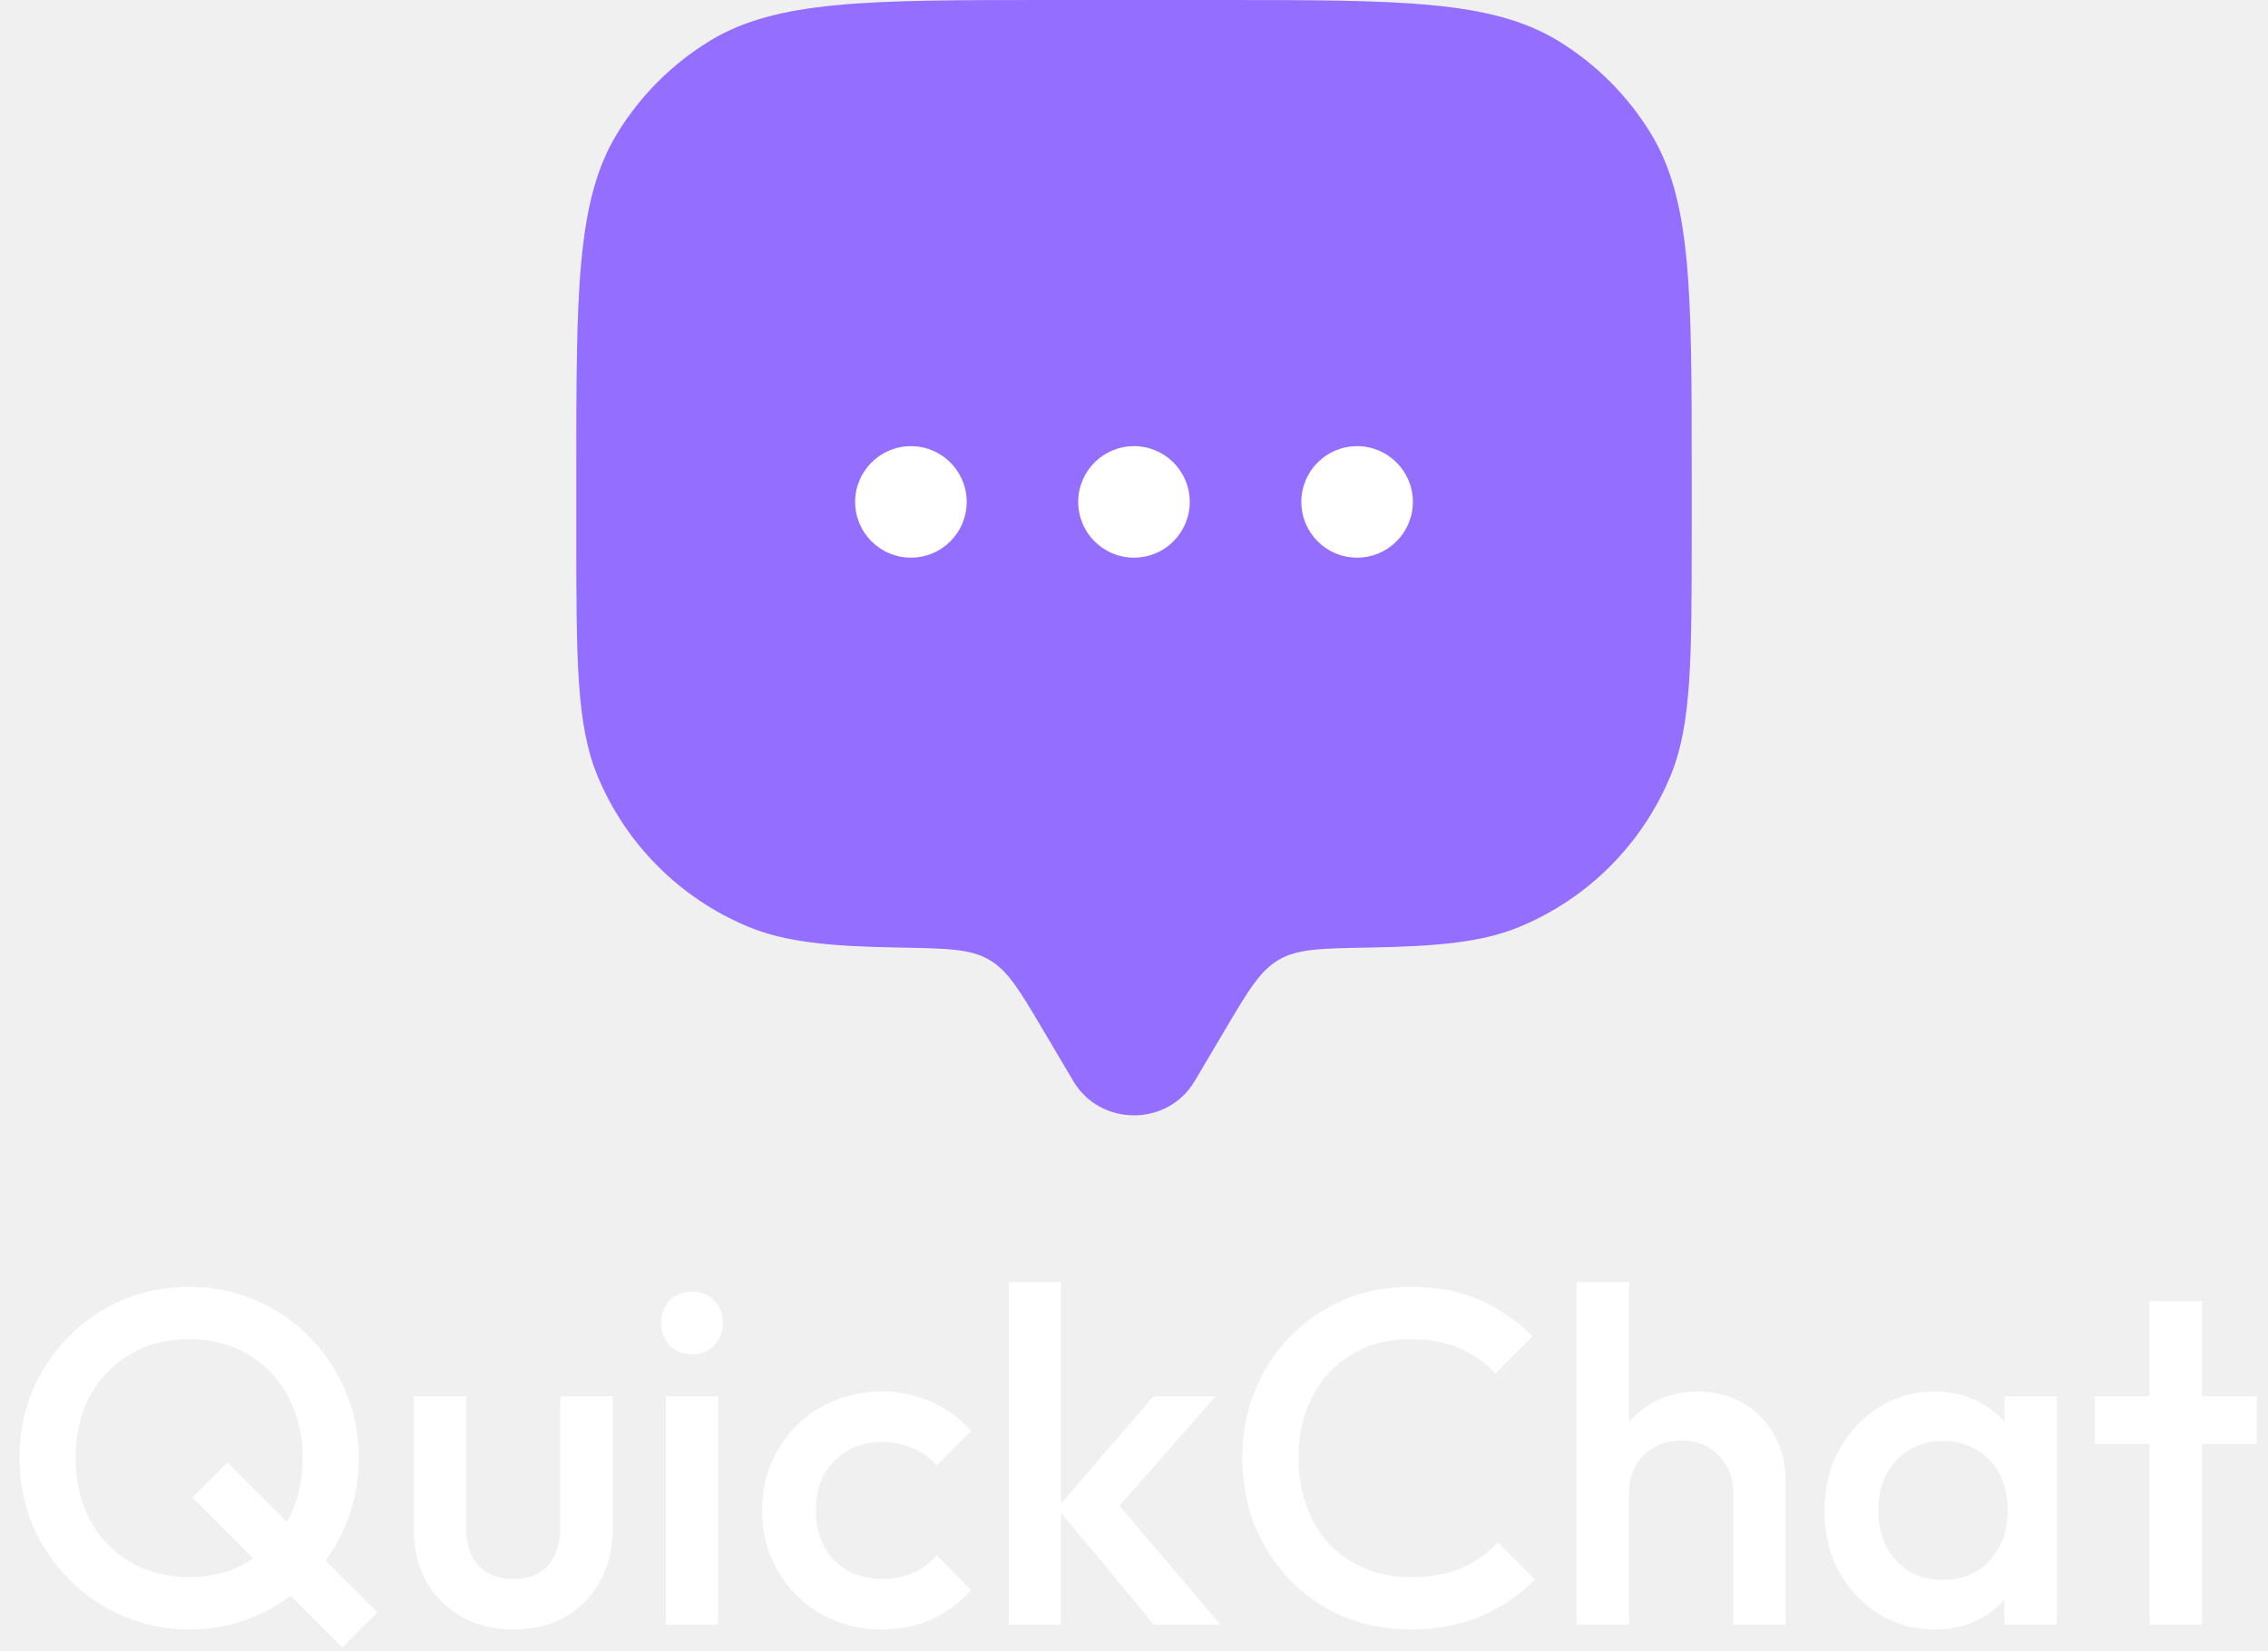
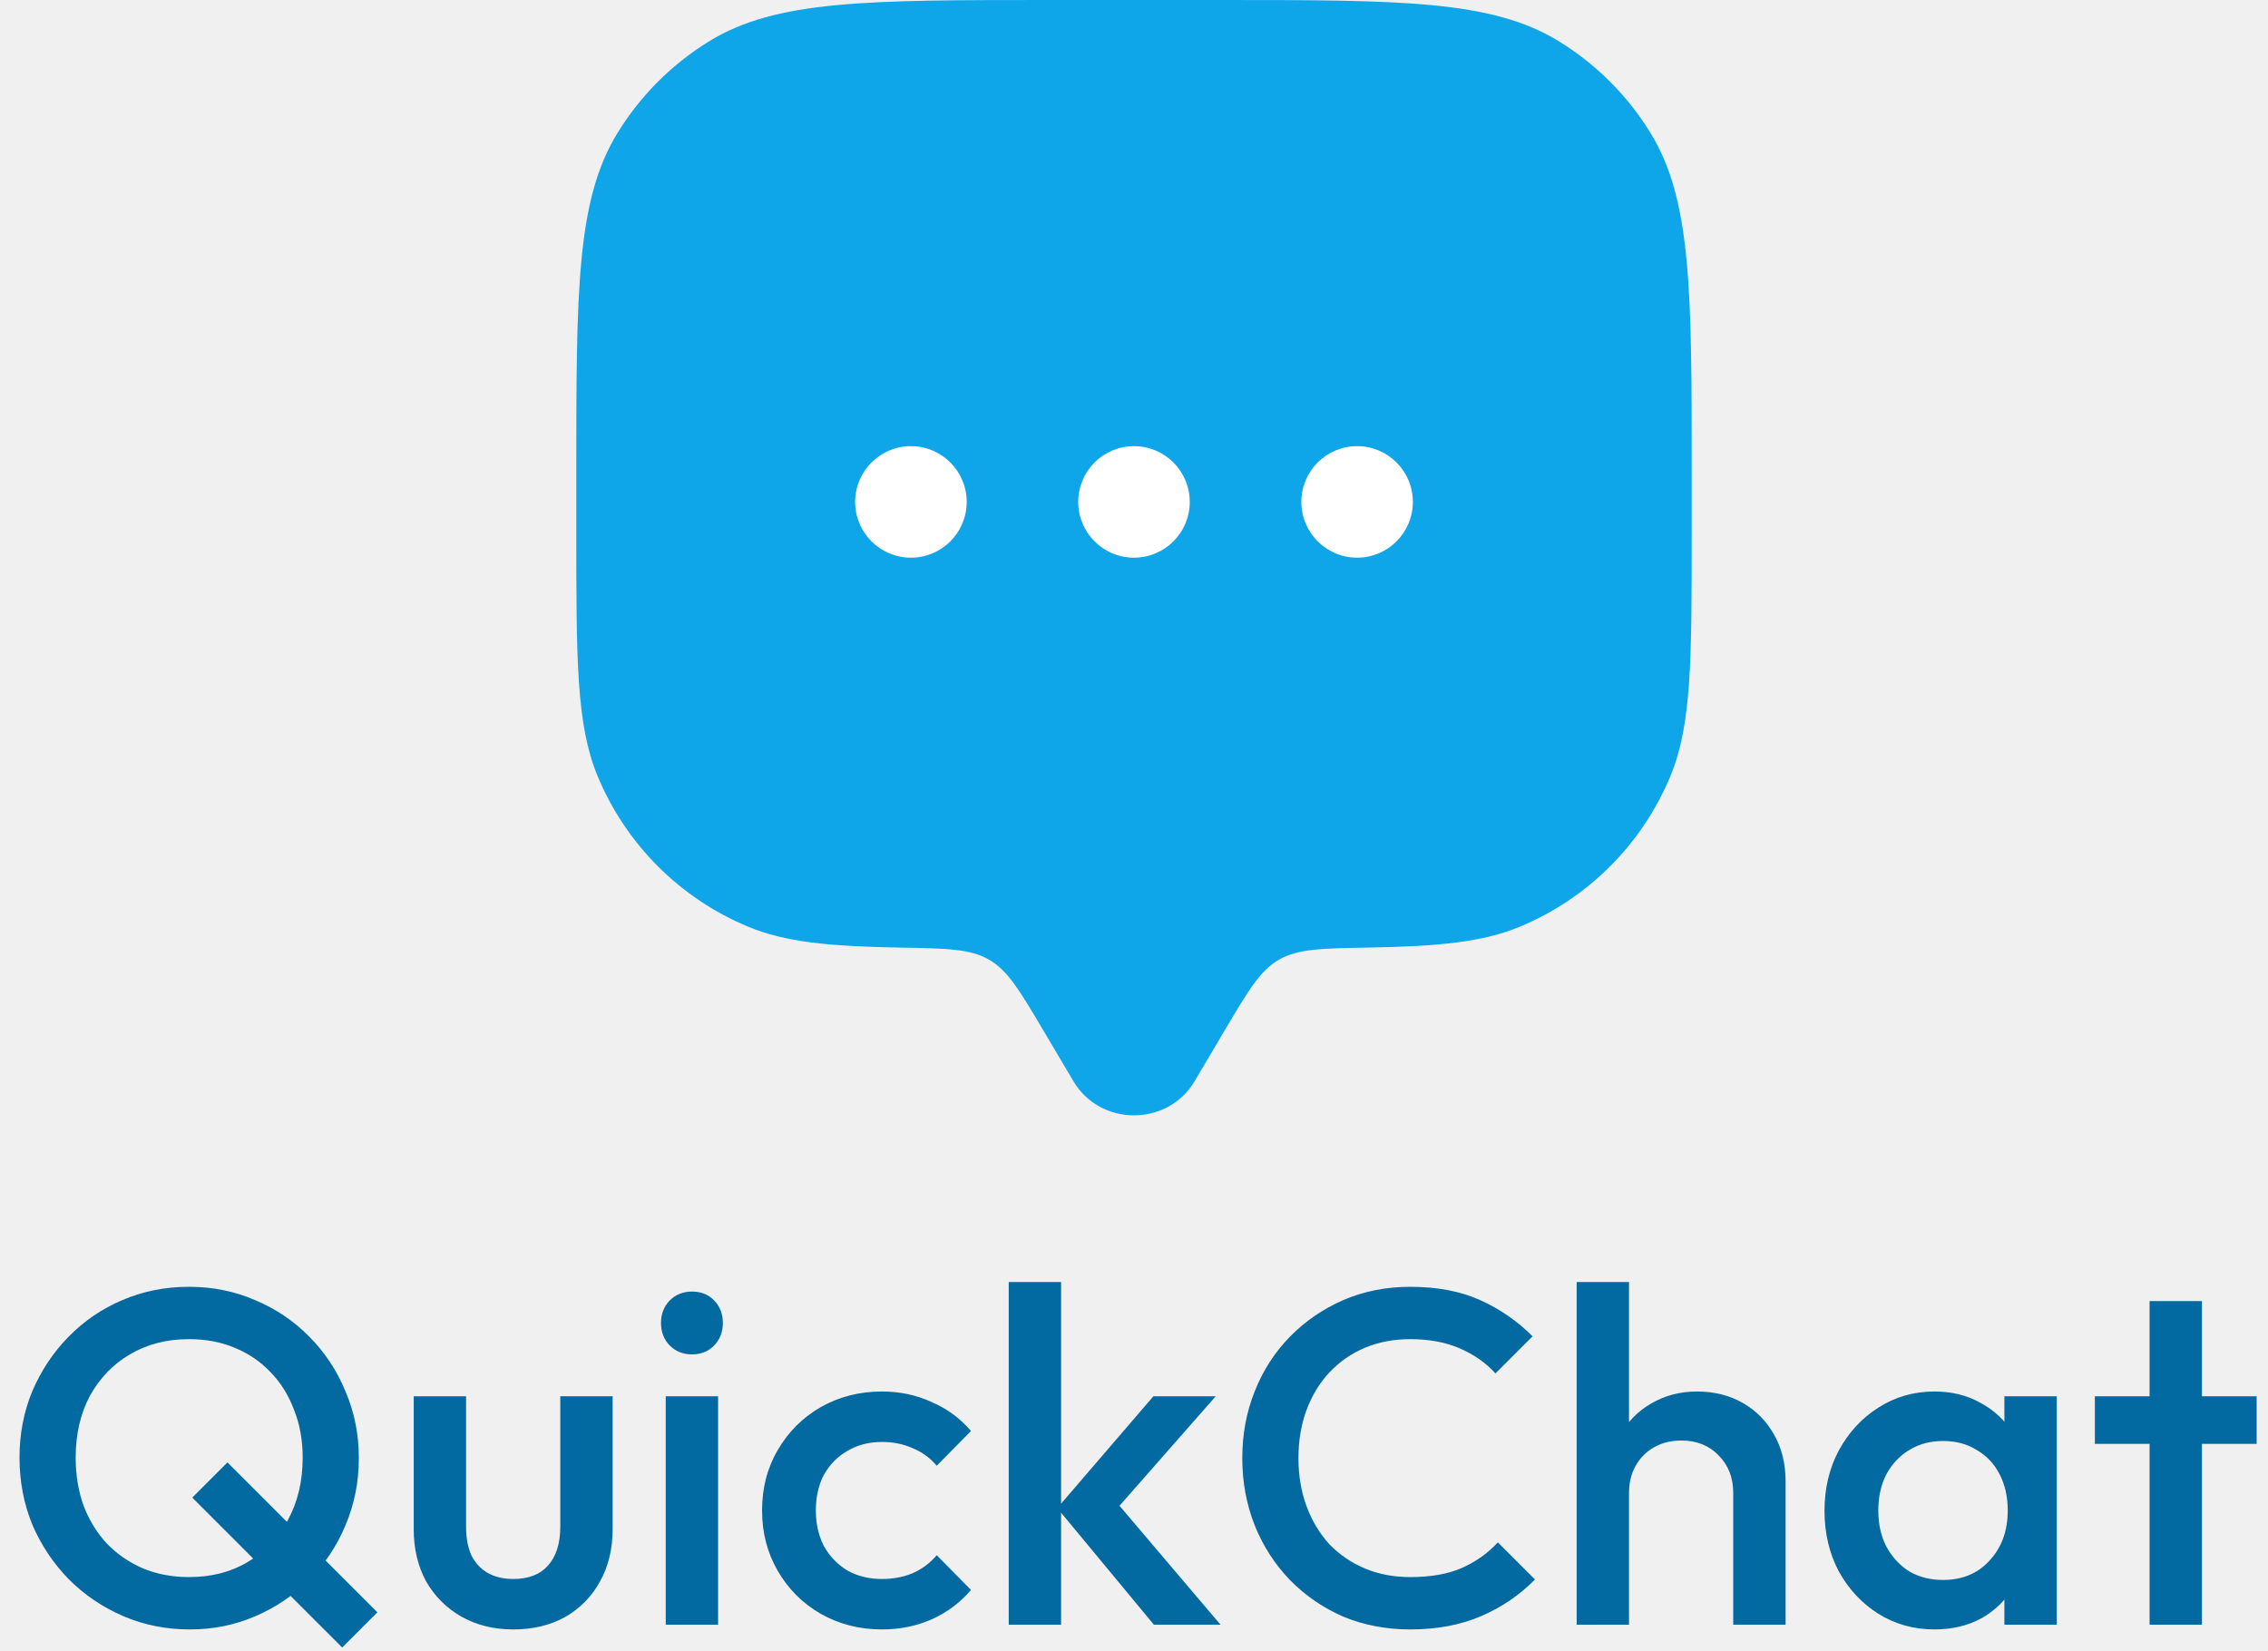
<svg xmlns="http://www.w3.org/2000/svg" width="610" height="444" viewBox="0 0 610 444" fill="none">
-   <path d="M329.433 277.078L321.301 290.817C314.053 303.061 295.948 303.061 288.7 290.817L280.568 277.078C274.261 266.422 271.108 261.096 266.042 258.148C260.977 255.202 254.599 255.092 241.844 254.873C223.014 254.548 211.204 253.394 201.299 249.292C182.922 241.679 168.321 227.08 160.709 208.702C155 194.92 155 177.446 155 142.501V127.5C155 78.399 155 53.848 166.052 35.813C172.236 25.721 180.721 17.236 190.813 11.052C208.848 -8.94073e-07 233.399 0 282.5 0H327.501C376.602 0 401.152 -8.94073e-07 419.188 11.052C429.281 17.236 437.765 25.721 443.949 35.813C455.001 53.848 455.001 78.399 455.001 127.5V142.501C455.001 177.446 455.001 194.92 449.292 208.702C441.68 227.08 427.08 241.679 408.702 249.292C398.797 253.394 386.988 254.548 368.157 254.873C355.401 255.092 349.024 255.202 343.959 258.148C338.893 261.094 335.739 266.422 329.433 277.078Z" fill="#936EFF" />
+   <path d="M329.433 277.078L321.301 290.817C314.053 303.061 295.948 303.061 288.7 290.817L280.568 277.078C274.261 266.422 271.108 261.096 266.042 258.148C260.977 255.202 254.599 255.092 241.844 254.873C223.014 254.548 211.204 253.394 201.299 249.292C182.922 241.679 168.321 227.08 160.709 208.702C155 194.92 155 177.446 155 142.501V127.5C155 78.399 155 53.848 166.052 35.813C172.236 25.721 180.721 17.236 190.813 11.052C208.848 -8.94073e-07 233.399 0 282.5 0H327.501C376.602 0 401.152 -8.94073e-07 419.188 11.052C429.281 17.236 437.765 25.721 443.949 35.813C455.001 53.848 455.001 78.399 455.001 127.5V142.501C455.001 177.446 455.001 194.92 449.292 208.702C441.68 227.08 427.08 241.679 408.702 249.292C398.797 253.394 386.988 254.548 368.157 254.873C355.401 255.092 349.024 255.202 343.959 258.148C338.893 261.094 335.739 266.422 329.433 277.078Z" fill="#0EA5E9" />
  <path d="M380.004 135.002C380.004 143.287 373.288 150.002 365.004 150.002C356.719 150.002 350.004 143.287 350.004 135.002C350.004 126.717 356.719 120.002 365.004 120.002C373.288 120.002 380.004 126.717 380.004 135.002Z" fill="white" />
  <path d="M319.996 135.002C319.996 143.287 313.281 150.002 304.996 150.002C296.712 150.002 289.996 143.287 289.996 135.002C289.996 126.717 296.712 120.002 304.996 120.002C313.281 120.002 319.996 126.717 319.996 135.002Z" fill="white" />
  <path d="M260 135.002C260 143.287 253.284 150.002 245 150.002C236.716 150.002 230 143.287 230 135.002C230 126.717 236.716 120.002 245 120.002C253.284 120.002 260 126.717 260 135.002Z" fill="white" />
-   <path d="M51.072 438.28C44.672 438.28 38.699 437.085 33.152 434.696C27.605 432.307 22.741 429.021 18.56 424.84C14.379 420.573 11.093 415.667 8.704 410.12C6.4 404.488 5.248 398.472 5.248 392.072C5.248 385.672 6.4 379.699 8.704 374.152C11.093 368.605 14.336 363.741 18.432 359.56C22.613 355.293 27.435 352.008 32.896 349.704C38.443 347.315 44.416 346.12 50.816 346.12C57.216 346.12 63.147 347.315 68.608 349.704C74.155 352.008 79.019 355.293 83.2 359.56C87.381 363.741 90.624 368.648 92.928 374.28C95.317 379.827 96.512 385.8 96.512 392.2C96.512 398.6 95.317 404.616 92.928 410.248C90.624 415.795 87.381 420.659 83.2 424.84C79.104 429.021 74.283 432.307 68.736 434.696C63.275 437.085 57.387 438.28 51.072 438.28ZM92.032 443.144L51.712 402.824L61.184 393.352L101.504 433.672L92.032 443.144ZM50.816 424.2C56.875 424.2 62.165 422.835 66.688 420.104C71.296 417.373 74.88 413.619 77.44 408.84C80.085 403.976 81.408 398.387 81.408 392.072C81.408 387.379 80.64 383.112 79.104 379.272C77.653 375.347 75.563 371.976 72.832 369.16C70.101 366.259 66.859 364.04 63.104 362.504C59.435 360.968 55.339 360.2 50.816 360.2C44.843 360.2 39.552 361.565 34.944 364.296C30.421 366.941 26.837 370.653 24.192 375.432C21.632 380.211 20.352 385.757 20.352 392.072C20.352 396.765 21.077 401.117 22.528 405.128C24.064 409.053 26.155 412.424 28.8 415.24C31.531 418.056 34.773 420.275 38.528 421.896C42.283 423.432 46.379 424.2 50.816 424.2ZM138.024 438.28C132.819 438.28 128.168 437.128 124.072 434.824C120.061 432.52 116.904 429.363 114.6 425.352C112.381 421.256 111.272 416.563 111.272 411.272V375.56H125.352V410.632C125.352 413.619 125.821 416.179 126.76 418.312C127.784 420.36 129.235 421.939 131.112 423.048C133.075 424.157 135.379 424.712 138.024 424.712C142.12 424.712 145.235 423.517 147.368 421.128C149.587 418.653 150.696 415.155 150.696 410.632V375.56H164.776V411.272C164.776 416.648 163.624 421.384 161.32 425.48C159.101 429.491 155.987 432.648 151.976 434.952C147.965 437.171 143.315 438.28 138.024 438.28ZM179.061 437V375.56H193.141V437H179.061ZM186.101 364.296C183.712 364.296 181.706 363.485 180.085 361.864C178.549 360.243 177.781 358.237 177.781 355.848C177.781 353.459 178.549 351.453 180.085 349.832C181.706 348.211 183.712 347.4 186.101 347.4C188.576 347.4 190.581 348.211 192.117 349.832C193.653 351.453 194.421 353.459 194.421 355.848C194.421 358.237 193.653 360.243 192.117 361.864C190.581 363.485 188.576 364.296 186.101 364.296ZM237.221 438.28C231.162 438.28 225.658 436.872 220.709 434.056C215.845 431.24 212.005 427.4 209.189 422.536C206.373 417.672 204.965 412.253 204.965 406.28C204.965 400.221 206.373 394.803 209.189 390.024C212.005 385.16 215.845 381.32 220.709 378.504C225.658 375.688 231.162 374.28 237.221 374.28C242 374.28 246.437 375.219 250.533 377.096C254.714 378.888 258.256 381.491 261.157 384.904L251.941 394.248C250.149 392.115 247.973 390.536 245.413 389.512C242.938 388.403 240.208 387.848 237.221 387.848C233.722 387.848 230.608 388.659 227.877 390.28C225.232 391.816 223.141 393.949 221.605 396.68C220.154 399.411 219.429 402.611 219.429 406.28C219.429 409.864 220.154 413.064 221.605 415.88C223.141 418.611 225.232 420.787 227.877 422.408C230.608 423.944 233.722 424.712 237.221 424.712C240.208 424.712 242.938 424.2 245.413 423.176C247.973 422.067 250.149 420.445 251.941 418.312L261.157 427.656C258.256 431.069 254.714 433.715 250.533 435.592C246.437 437.384 242 438.28 237.221 438.28ZM310.348 437L284.364 405.64L310.22 375.56H326.988L297.292 409.352L297.932 401.288L328.268 437H310.348ZM271.308 437V344.84H285.388V437H271.308ZM379.307 438.28C372.822 438.28 366.806 437.128 361.259 434.824C355.798 432.435 351.019 429.149 346.923 424.968C342.827 420.701 339.67 415.795 337.451 410.248C335.232 404.616 334.123 398.6 334.123 392.2C334.123 385.8 335.232 379.827 337.451 374.28C339.67 368.648 342.827 363.741 346.923 359.56C351.019 355.379 355.798 352.093 361.259 349.704C366.806 347.315 372.822 346.12 379.307 346.12C386.56 346.12 392.832 347.315 398.123 349.704C403.414 352.093 408.107 355.336 412.203 359.432L402.219 369.416C399.574 366.515 396.331 364.253 392.491 362.632C388.736 361.011 384.342 360.2 379.307 360.2C374.87 360.2 370.816 360.968 367.147 362.504C363.478 364.04 360.278 366.259 357.547 369.16C354.902 371.976 352.854 375.347 351.403 379.272C349.952 383.197 349.227 387.507 349.227 392.2C349.227 396.893 349.952 401.203 351.403 405.128C352.854 409.053 354.902 412.467 357.547 415.368C360.278 418.184 363.478 420.36 367.147 421.896C370.816 423.432 374.87 424.2 379.307 424.2C384.768 424.2 389.376 423.389 393.131 421.768C396.971 420.061 400.214 417.757 402.859 414.856L412.843 424.84C408.747 429.021 403.926 432.307 398.379 434.696C392.832 437.085 386.475 438.28 379.307 438.28ZM466.17 437V401.544C466.17 397.448 464.847 394.077 462.202 391.432C459.642 388.787 456.314 387.464 452.218 387.464C449.487 387.464 447.055 388.061 444.922 389.256C442.789 390.451 441.125 392.115 439.93 394.248C438.735 396.381 438.138 398.813 438.138 401.544L432.634 398.472C432.634 393.779 433.658 389.64 435.706 386.056C437.754 382.387 440.57 379.528 444.154 377.48C447.823 375.347 451.919 374.28 456.442 374.28C461.05 374.28 465.146 375.304 468.73 377.352C472.314 379.4 475.13 382.259 477.178 385.928C479.226 389.512 480.25 393.693 480.25 398.472V437H466.17ZM424.058 437V344.84H438.138V437H424.058ZM520.286 438.28C514.739 438.28 509.705 436.872 505.182 434.056C500.745 431.24 497.203 427.443 494.558 422.664C491.998 417.8 490.718 412.381 490.718 406.408C490.718 400.349 491.998 394.931 494.558 390.152C497.203 385.288 500.745 381.448 505.182 378.632C509.705 375.731 514.739 374.28 520.286 374.28C524.979 374.28 529.118 375.304 532.702 377.352C536.371 379.315 539.273 382.045 541.406 385.544C543.539 389.043 544.606 393.011 544.606 397.448V415.112C544.606 419.549 543.539 423.517 541.406 427.016C539.358 430.515 536.499 433.288 532.83 435.336C529.161 437.299 524.979 438.28 520.286 438.28ZM522.59 424.968C527.795 424.968 531.977 423.219 535.134 419.72C538.377 416.221 539.998 411.741 539.998 406.28C539.998 402.611 539.273 399.368 537.822 396.552C536.371 393.736 534.323 391.56 531.678 390.024C529.118 388.403 526.089 387.592 522.59 387.592C519.177 387.592 516.147 388.403 513.502 390.024C510.942 391.56 508.894 393.736 507.358 396.552C505.907 399.368 505.182 402.611 505.182 406.28C505.182 409.949 505.907 413.192 507.358 416.008C508.894 418.824 510.942 421.043 513.502 422.664C516.147 424.2 519.177 424.968 522.59 424.968ZM539.102 437V420.488L541.534 405.512L539.102 390.664V375.56H553.182V437H539.102ZM578.152 437V349.96H592.232V437H578.152ZM563.432 388.36V375.56H606.952V388.36H563.432Z" fill="white" />
+   <path d="M51.072 438.28C44.672 438.28 38.699 437.085 33.152 434.696C27.605 432.307 22.741 429.021 18.56 424.84C14.379 420.573 11.093 415.667 8.704 410.12C6.4 404.488 5.248 398.472 5.248 392.072C5.248 385.672 6.4 379.699 8.704 374.152C11.093 368.605 14.336 363.741 18.432 359.56C22.613 355.293 27.435 352.008 32.896 349.704C38.443 347.315 44.416 346.12 50.816 346.12C57.216 346.12 63.147 347.315 68.608 349.704C74.155 352.008 79.019 355.293 83.2 359.56C87.381 363.741 90.624 368.648 92.928 374.28C95.317 379.827 96.512 385.8 96.512 392.2C96.512 398.6 95.317 404.616 92.928 410.248C90.624 415.795 87.381 420.659 83.2 424.84C79.104 429.021 74.283 432.307 68.736 434.696C63.275 437.085 57.387 438.28 51.072 438.28ZM92.032 443.144L51.712 402.824L61.184 393.352L101.504 433.672L92.032 443.144ZM50.816 424.2C56.875 424.2 62.165 422.835 66.688 420.104C71.296 417.373 74.88 413.619 77.44 408.84C80.085 403.976 81.408 398.387 81.408 392.072C81.408 387.379 80.64 383.112 79.104 379.272C77.653 375.347 75.563 371.976 72.832 369.16C70.101 366.259 66.859 364.04 63.104 362.504C59.435 360.968 55.339 360.2 50.816 360.2C44.843 360.2 39.552 361.565 34.944 364.296C30.421 366.941 26.837 370.653 24.192 375.432C21.632 380.211 20.352 385.757 20.352 392.072C20.352 396.765 21.077 401.117 22.528 405.128C24.064 409.053 26.155 412.424 28.8 415.24C31.531 418.056 34.773 420.275 38.528 421.896C42.283 423.432 46.379 424.2 50.816 424.2ZM138.024 438.28C132.819 438.28 128.168 437.128 124.072 434.824C120.061 432.52 116.904 429.363 114.6 425.352C112.381 421.256 111.272 416.563 111.272 411.272V375.56H125.352V410.632C125.352 413.619 125.821 416.179 126.76 418.312C127.784 420.36 129.235 421.939 131.112 423.048C133.075 424.157 135.379 424.712 138.024 424.712C142.12 424.712 145.235 423.517 147.368 421.128C149.587 418.653 150.696 415.155 150.696 410.632V375.56H164.776V411.272C164.776 416.648 163.624 421.384 161.32 425.48C159.101 429.491 155.987 432.648 151.976 434.952C147.965 437.171 143.315 438.28 138.024 438.28ZM179.061 437V375.56H193.141V437H179.061ZM186.101 364.296C183.712 364.296 181.706 363.485 180.085 361.864C178.549 360.243 177.781 358.237 177.781 355.848C177.781 353.459 178.549 351.453 180.085 349.832C181.706 348.211 183.712 347.4 186.101 347.4C188.576 347.4 190.581 348.211 192.117 349.832C193.653 351.453 194.421 353.459 194.421 355.848C194.421 358.237 193.653 360.243 192.117 361.864C190.581 363.485 188.576 364.296 186.101 364.296ZM237.221 438.28C231.162 438.28 225.658 436.872 220.709 434.056C215.845 431.24 212.005 427.4 209.189 422.536C206.373 417.672 204.965 412.253 204.965 406.28C204.965 400.221 206.373 394.803 209.189 390.024C212.005 385.16 215.845 381.32 220.709 378.504C225.658 375.688 231.162 374.28 237.221 374.28C242 374.28 246.437 375.219 250.533 377.096C254.714 378.888 258.256 381.491 261.157 384.904L251.941 394.248C250.149 392.115 247.973 390.536 245.413 389.512C242.938 388.403 240.208 387.848 237.221 387.848C233.722 387.848 230.608 388.659 227.877 390.28C225.232 391.816 223.141 393.949 221.605 396.68C220.154 399.411 219.429 402.611 219.429 406.28C219.429 409.864 220.154 413.064 221.605 415.88C223.141 418.611 225.232 420.787 227.877 422.408C230.608 423.944 233.722 424.712 237.221 424.712C240.208 424.712 242.938 424.2 245.413 423.176C247.973 422.067 250.149 420.445 251.941 418.312L261.157 427.656C258.256 431.069 254.714 433.715 250.533 435.592C246.437 437.384 242 438.28 237.221 438.28ZM310.348 437L284.364 405.64L310.22 375.56H326.988L297.292 409.352L297.932 401.288L328.268 437H310.348ZM271.308 437V344.84H285.388V437H271.308ZM379.307 438.28C372.822 438.28 366.806 437.128 361.259 434.824C355.798 432.435 351.019 429.149 346.923 424.968C342.827 420.701 339.67 415.795 337.451 410.248C335.232 404.616 334.123 398.6 334.123 392.2C334.123 385.8 335.232 379.827 337.451 374.28C339.67 368.648 342.827 363.741 346.923 359.56C351.019 355.379 355.798 352.093 361.259 349.704C366.806 347.315 372.822 346.12 379.307 346.12C386.56 346.12 392.832 347.315 398.123 349.704C403.414 352.093 408.107 355.336 412.203 359.432L402.219 369.416C399.574 366.515 396.331 364.253 392.491 362.632C388.736 361.011 384.342 360.2 379.307 360.2C374.87 360.2 370.816 360.968 367.147 362.504C363.478 364.04 360.278 366.259 357.547 369.16C354.902 371.976 352.854 375.347 351.403 379.272C349.952 383.197 349.227 387.507 349.227 392.2C349.227 396.893 349.952 401.203 351.403 405.128C352.854 409.053 354.902 412.467 357.547 415.368C360.278 418.184 363.478 420.36 367.147 421.896C370.816 423.432 374.87 424.2 379.307 424.2C384.768 424.2 389.376 423.389 393.131 421.768C396.971 420.061 400.214 417.757 402.859 414.856L412.843 424.84C408.747 429.021 403.926 432.307 398.379 434.696C392.832 437.085 386.475 438.28 379.307 438.28ZM466.17 437V401.544C466.17 397.448 464.847 394.077 462.202 391.432C459.642 388.787 456.314 387.464 452.218 387.464C449.487 387.464 447.055 388.061 444.922 389.256C442.789 390.451 441.125 392.115 439.93 394.248C438.735 396.381 438.138 398.813 438.138 401.544L432.634 398.472C432.634 393.779 433.658 389.64 435.706 386.056C437.754 382.387 440.57 379.528 444.154 377.48C447.823 375.347 451.919 374.28 456.442 374.28C461.05 374.28 465.146 375.304 468.73 377.352C472.314 379.4 475.13 382.259 477.178 385.928C479.226 389.512 480.25 393.693 480.25 398.472V437H466.17ZM424.058 437V344.84H438.138V437H424.058ZM520.286 438.28C514.739 438.28 509.705 436.872 505.182 434.056C500.745 431.24 497.203 427.443 494.558 422.664C491.998 417.8 490.718 412.381 490.718 406.408C490.718 400.349 491.998 394.931 494.558 390.152C497.203 385.288 500.745 381.448 505.182 378.632C509.705 375.731 514.739 374.28 520.286 374.28C524.979 374.28 529.118 375.304 532.702 377.352C536.371 379.315 539.273 382.045 541.406 385.544C543.539 389.043 544.606 393.011 544.606 397.448V415.112C544.606 419.549 543.539 423.517 541.406 427.016C539.358 430.515 536.499 433.288 532.83 435.336C529.161 437.299 524.979 438.28 520.286 438.28ZM522.59 424.968C527.795 424.968 531.977 423.219 535.134 419.72C538.377 416.221 539.998 411.741 539.998 406.28C539.998 402.611 539.273 399.368 537.822 396.552C536.371 393.736 534.323 391.56 531.678 390.024C529.118 388.403 526.089 387.592 522.59 387.592C519.177 387.592 516.147 388.403 513.502 390.024C510.942 391.56 508.894 393.736 507.358 396.552C505.907 399.368 505.182 402.611 505.182 406.28C505.182 409.949 505.907 413.192 507.358 416.008C508.894 418.824 510.942 421.043 513.502 422.664C516.147 424.2 519.177 424.968 522.59 424.968ZM539.102 437V420.488L541.534 405.512L539.102 390.664V375.56H553.182V437H539.102ZM578.152 437V349.96H592.232V437H578.152ZM563.432 388.36V375.56H606.952V388.36H563.432Z" fill="#0369A1" />
</svg>
